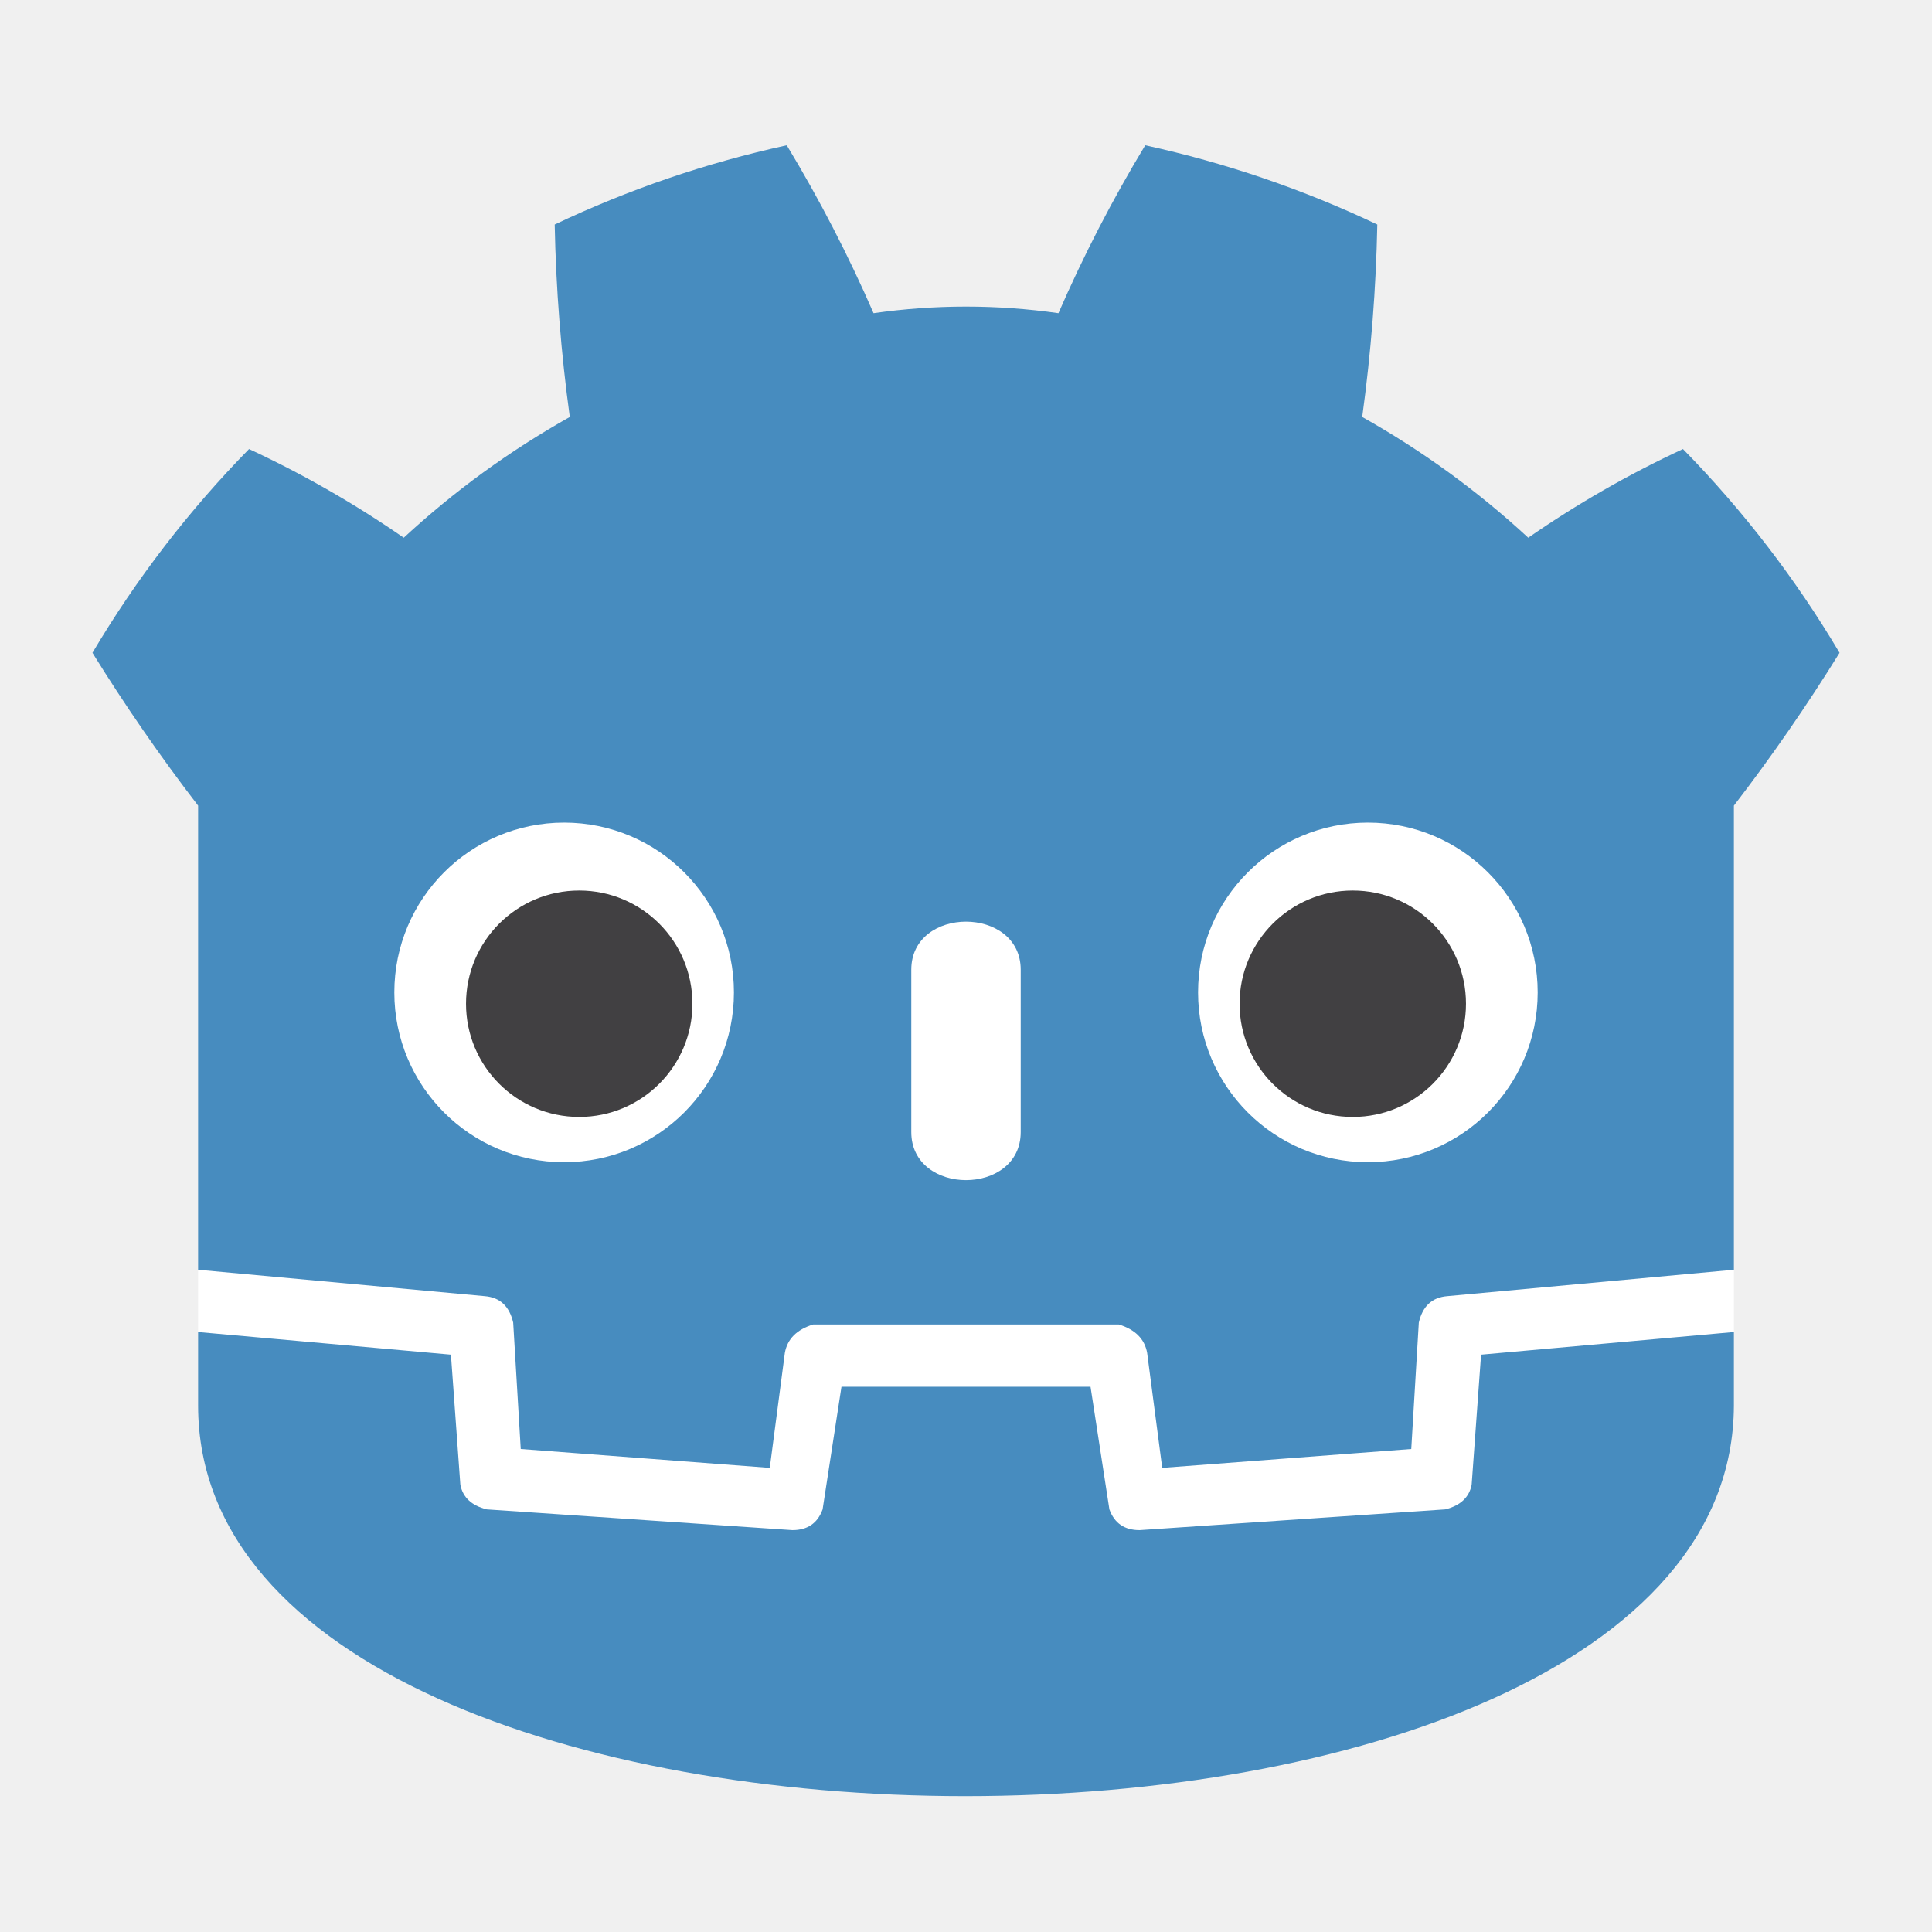
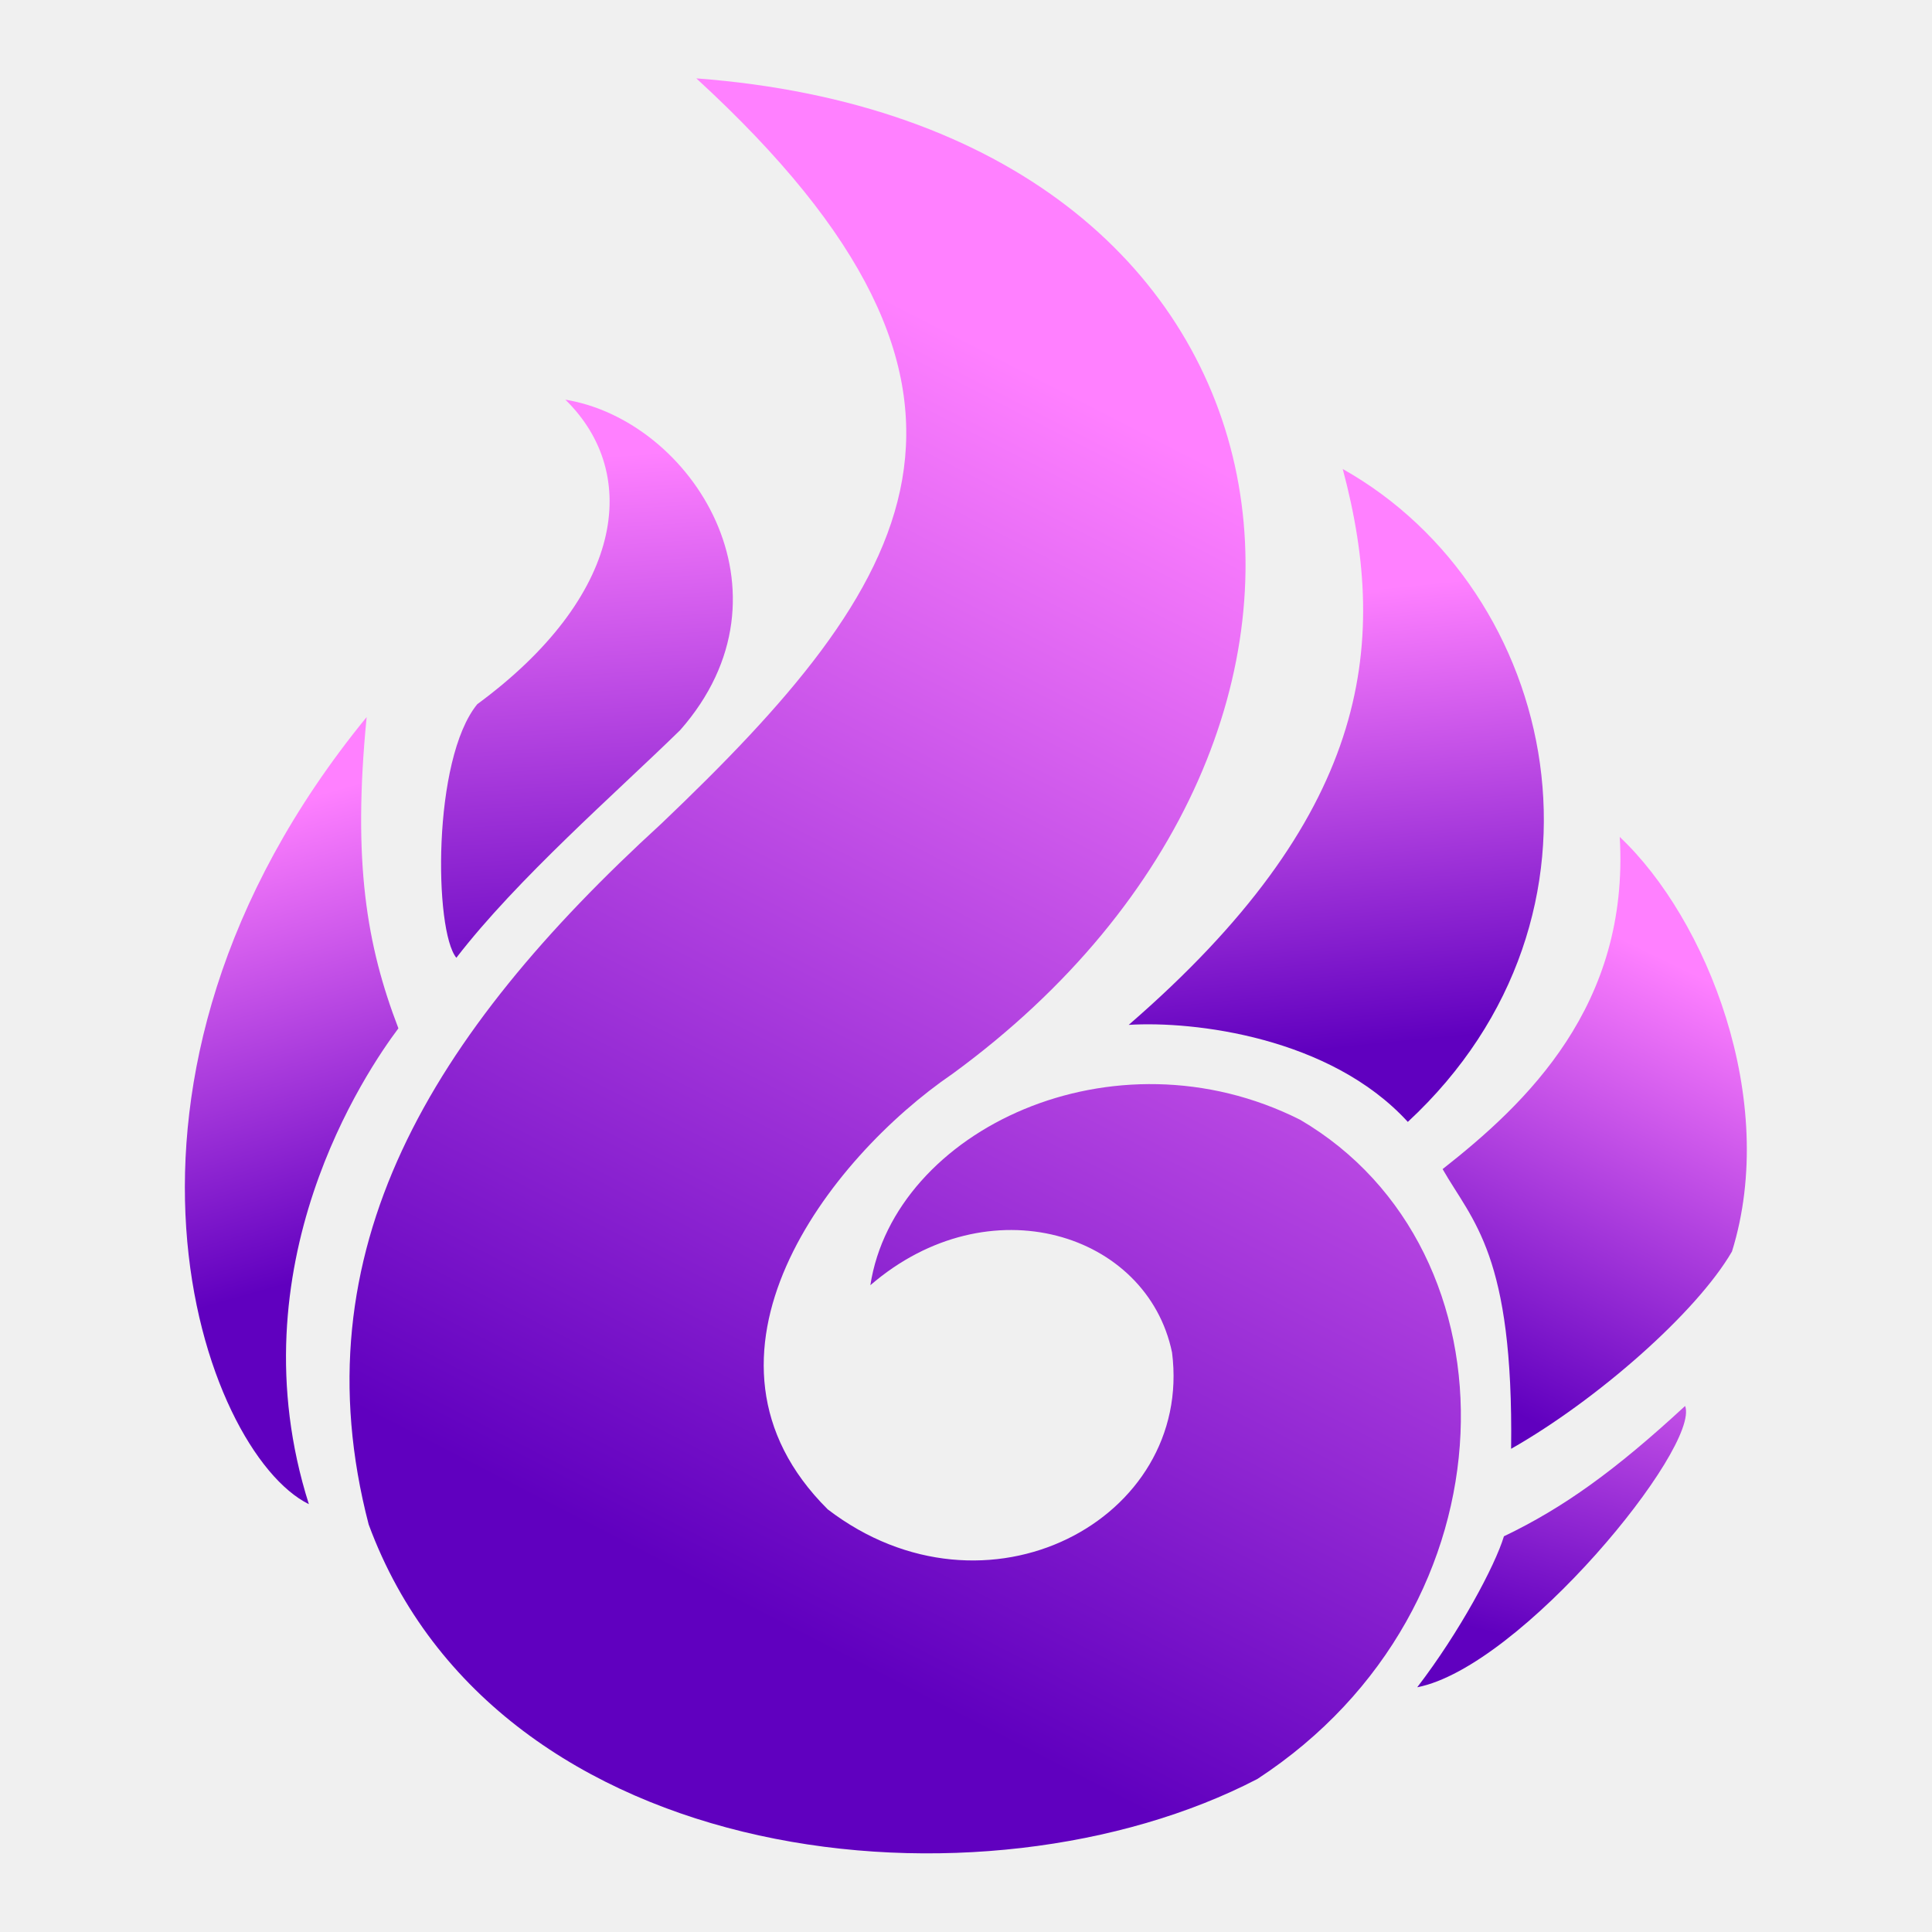
- <svg xmlns="http://www.w3.org/2000/svg" width="1024" height="1024">
-   <g fill="#fff">
-     <path d="M105 673v33q407 354 814 0v-33z" />
-     <path fill="#478cbf" d="m105 673 152 14q12 1 15 14l4 67 132 10 8-61q2-11 15-15h162q13 4 15 15l8 61 132-10 4-67q3-13 15-14l152-14V427q30-39 56-81-35-59-83-108-43 20-82 47-40-37-88-64 7-51 8-102-59-28-123-42-26 43-46 89-49-7-98 0-20-46-46-89-64 14-123 42 1 51 8 102-48 27-88 64-39-27-82-47-48 49-83 108 26 42 56 81zm0 33v39c0 276 813 276 814 0v-39l-134 12-5 69q-2 10-14 13l-162 11q-12 0-16-11l-10-65H446l-10 65q-4 11-16 11l-162-11q-12-3-14-13l-5-69z" />
-     <path d="M483 600c0 34 58 34 58 0v-86c0-34-58-34-58 0z" />
-     <circle cx="725" cy="526" r="90" />
-     <circle cx="299" cy="526" r="90" />
-   </g>
-   <g fill="#414042">
-     <circle cx="307" cy="532" r="60" />
-     <circle cx="717" cy="532" r="60" />
+ <svg xmlns="http://www.w3.org/2000/svg" xmlns:xlink="http://www.w3.org/1999/xlink" width="1024" height="1024">
+   <defs>
+     <linearGradient xlink:href="#a" id="b" x1="345.488" x2="326.393" y1="537.545" y2="278.277" gradientTransform="translate(25.645)" gradientUnits="userSpaceOnUse" />
+     <linearGradient id="a">
+       <stop offset="0" stop-color="#6000bf" />
+       <stop offset="1" stop-color="#ff80ff" />
+     </linearGradient>
+     <linearGradient xlink:href="#a" id="c" x1="628.385" x2="605.516" y1="554.552" y2="345.675" gradientTransform="translate(25.645)" gradientUnits="userSpaceOnUse" />
+     <linearGradient xlink:href="#a" id="d" x1="711.173" x2="813.123" y1="702.796" y2="513.799" gradientTransform="translate(25.645)" gradientUnits="userSpaceOnUse" />
+     <linearGradient xlink:href="#a" id="e" x1="263.133" x2="199.507" y1="648.504" y2="445.445" gradientTransform="translate(25.645)" gradientUnits="userSpaceOnUse" />
+     <linearGradient xlink:href="#a" id="f" x1="760.851" x2="818.785" y1="829.706" y2="638.514" gradientTransform="translate(25.645)" gradientUnits="userSpaceOnUse" />
+     <linearGradient xlink:href="#a" id="g" x1="447.231" x2="722.686" y1="825.105" y2="341.161" gradientTransform="translate(25.645)" gradientUnits="userSpaceOnUse" />
+   </defs>
+   <g color="#000" paint-order="markers stroke fill">
+     <path fill="url(#b)" d="m 333.041,390.832 c 60.956,-49.645 68.888,-106.282 36.834,-141.001 52.955,9.639 98.778,89.197 48.017,153.006 -26.657,28.88 -68.133,68.803 -93.604,105.416 -9.271,-12.442 -10.125,-91.913 8.753,-117.421 z" style="-inkscape-stroke:none" transform="matrix(1.26737 0 0 1.14468 -169.116 -74.144)" />
+     <path fill="url(#c)" d="m 605.468,539.317 c 99.495,-95.417 109.652,-174.007 89.512,-257.379 90.54,56.344 120.323,206.655 27.218,302.306 -32.452,-39.308 -89.422,-46.801 -116.73,-44.926 z" style="-inkscape-stroke:none" transform="matrix(1.26737 0 0 1.14468 -169.116 -74.144)" />
+     <path fill="url(#d)" d="m 765.397,735.61 c 1.027,-90.005 -16.07,-105.169 -28.652,-129.511 34.981,-30.439 78.22,-75.638 74.074,-153.8 36.265,37.795 66.663,121.656 46.942,191.96 -14.859,28.349 -56.524,68.798 -92.364,91.35 z" style="-inkscape-stroke:none" transform="matrix(1.26737 0 0 1.14468 -169.116 -74.144)" />
+     <path fill="url(#e)" d="m 286.772,396.801 c -5.933,67.162 -0.014,105.765 13.279,144.12 C 286.963,560.259 230.933,650.697 262.607,761.242 218.558,737.233 161.826,566.002 286.772,396.801 Z" style="-inkscape-stroke:none" transform="matrix(1.26737 0 0 1.14468 -169.116 -74.144)" />
+     <path fill="url(#f)" d="m 726.132,846.03 c 17.736,-25.59 32.55,-56.278 36.255,-69.905 25.026,-13.294 46.489,-30.414 75.78,-60.351 6.376,19.042 -68.605,120.855 -112.035,130.255 z" style="-inkscape-stroke:none" transform="matrix(1.26737 0 0 1.14468 -169.116 -74.144)" />
+     <path fill="url(#g)" d="m 287.624,770.662 c -29.781,-126.684 26.211,-227.139 122.275,-324.391 105.332,-111.102 158.665,-199.02 14.749,-345.209 261.967,21.801 302.853,302.608 107.166,460.898 -51.666,39.082 -116.359,131.072 -52.202,201.699 66.221,56.081 152.881,4.625 143.984,-72.616 C 613.313,635.784 547.105,612.403 497.426,659.869 507.381,588.255 598.947,539.692 677.165,583.255 770.053,643.46 769.049,809.072 659.32,888.466 545.235,954.136 341.346,931.823 287.624,770.662 Z" style="-inkscape-stroke:none" transform="matrix(1.26737 0 0 1.14468 -169.116 -74.144)" />
  </g>
</svg>
